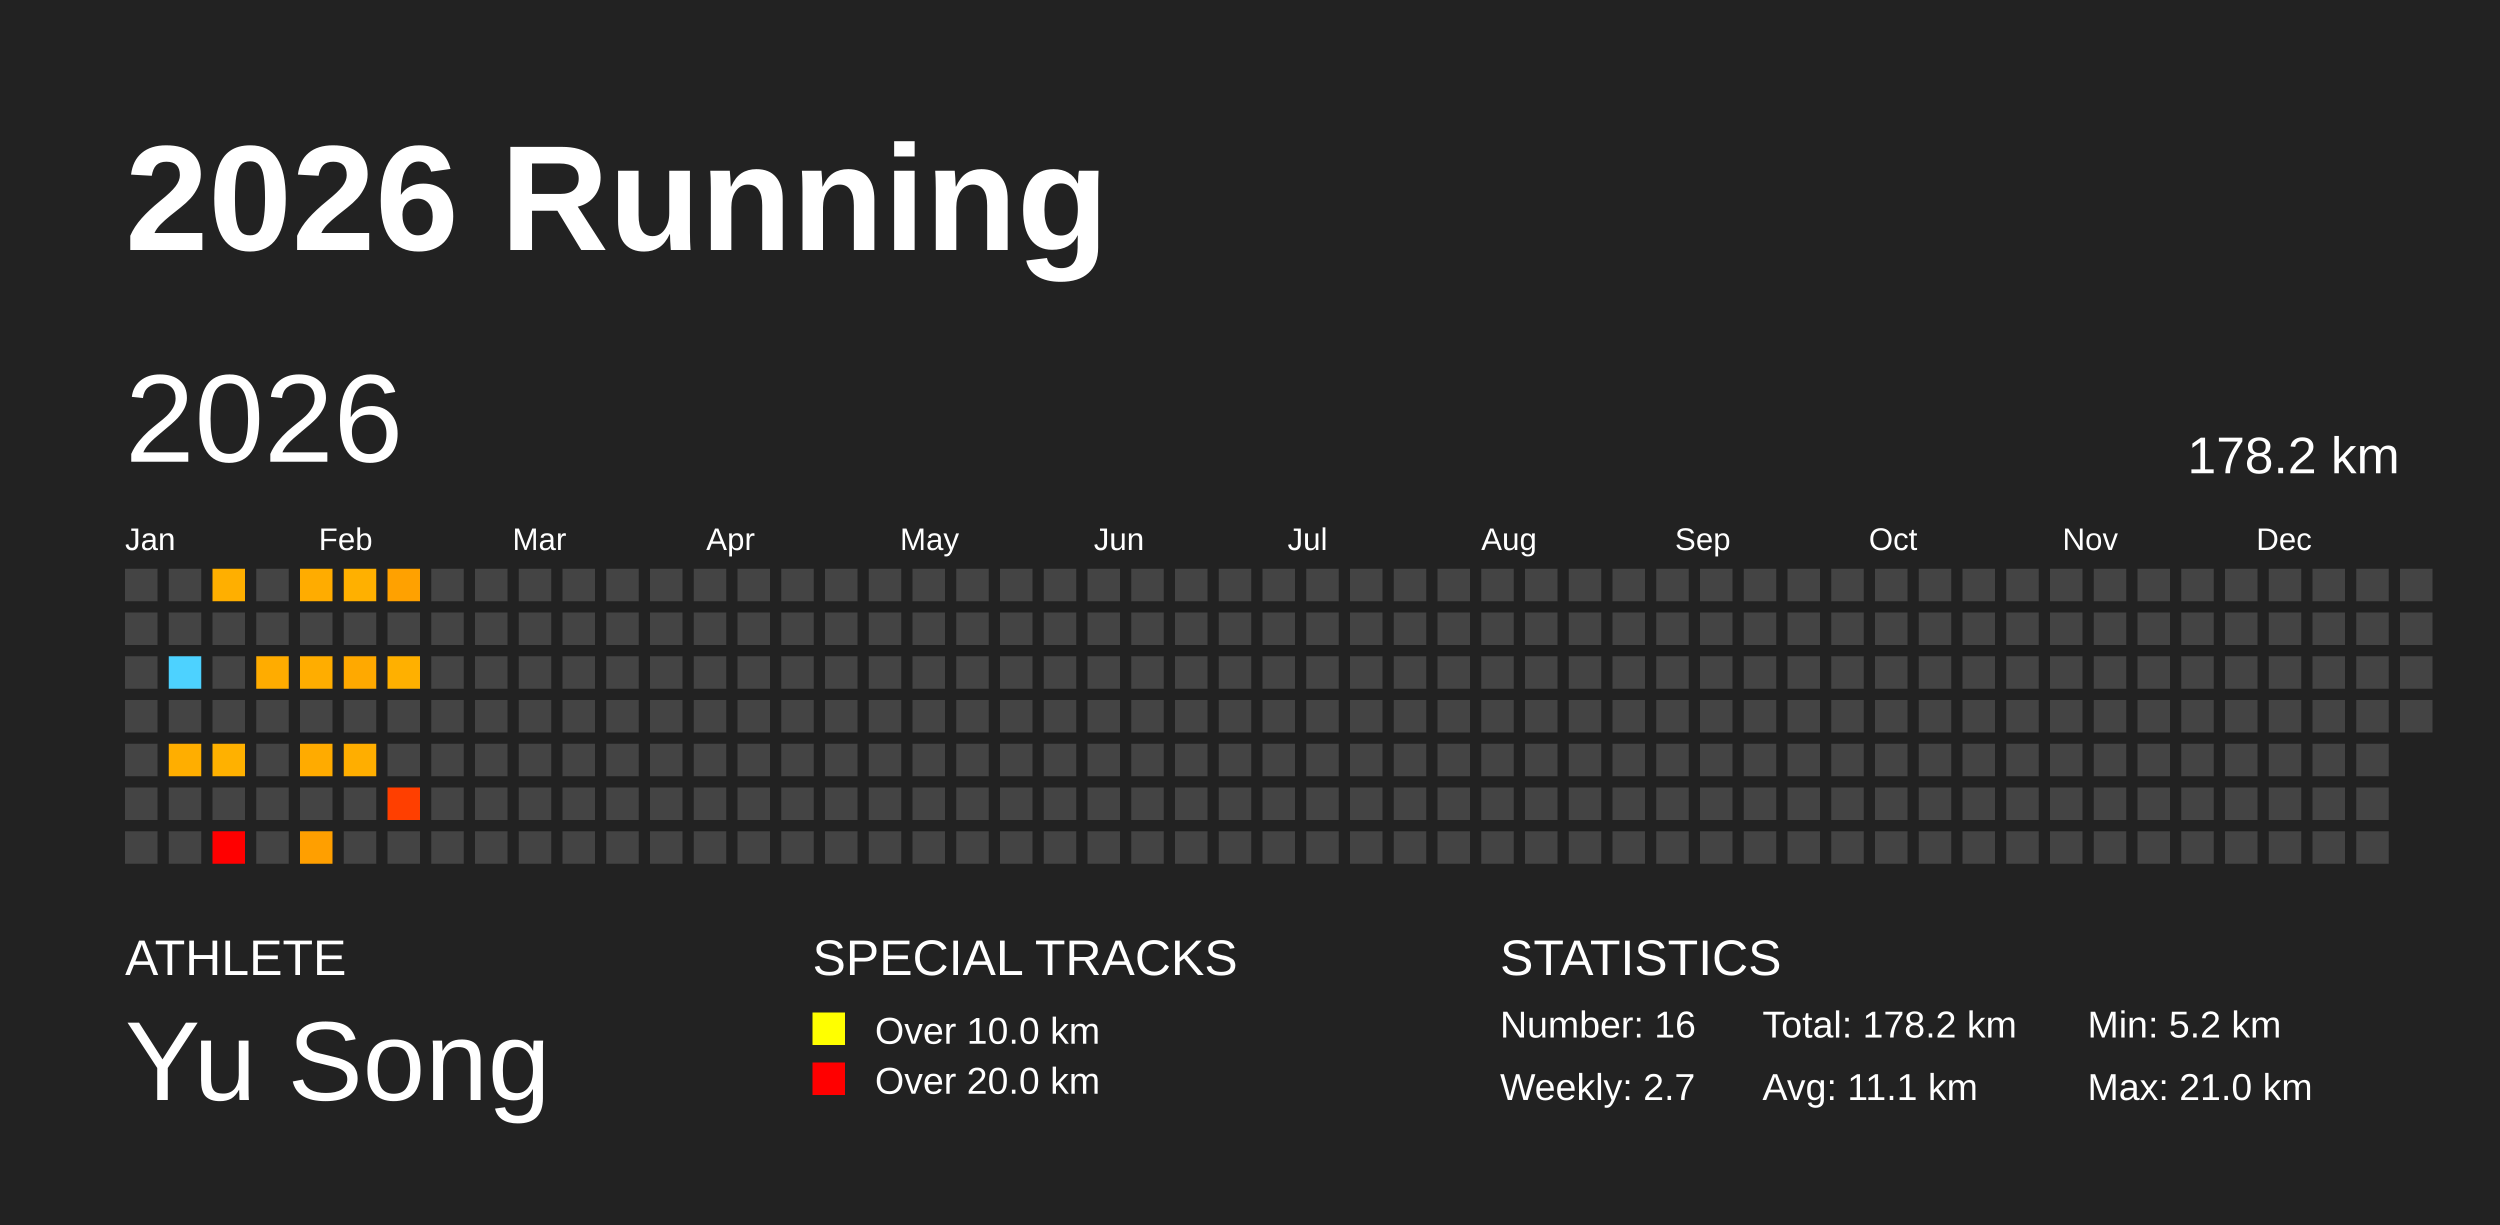
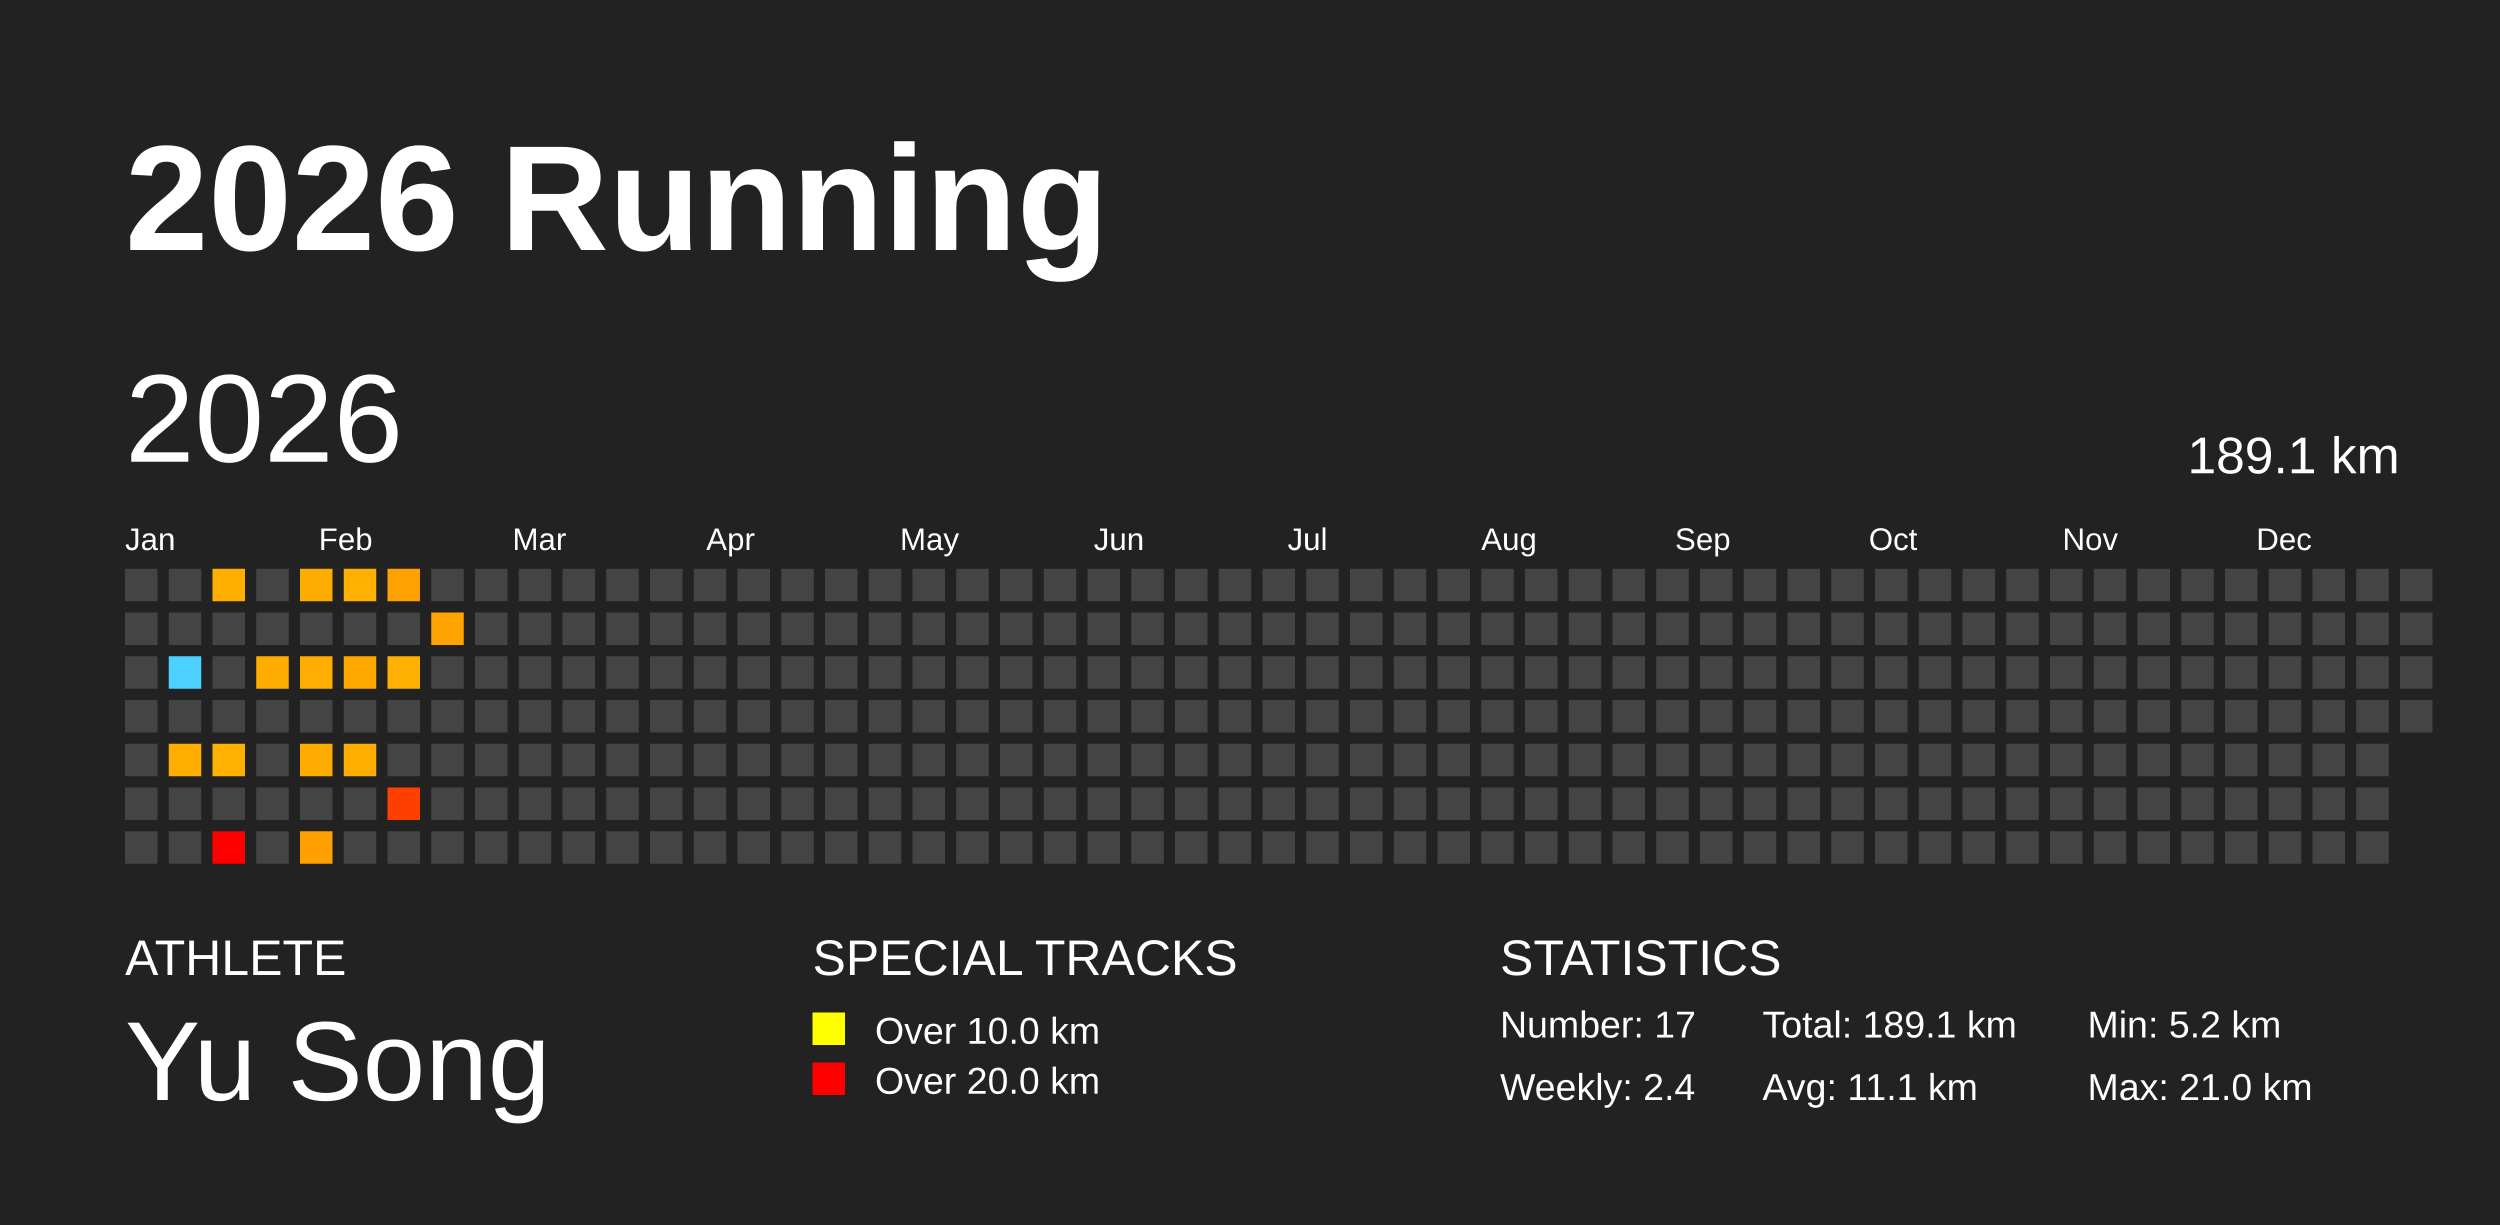
<svg xmlns="http://www.w3.org/2000/svg" baseProfile="full" height="98mm" version="1.1" viewBox="0,0,200,98" width="200mm">
  <defs />
  <rect fill="#222222" height="98" width="200" x="0" y="0" />
  <text fill="#FFFFFF" style="font-size:12px; font-family:Arial; font-weight:bold;" x="10" y="20">2026 Running</text>
  <text fill="#FFFFFF" style="font-size:4px; font-family:Arial" x="10" y="78">ATHLETE</text>
  <text fill="#FFFFFF" style="font-size:9px; font-family:Arial" x="10" y="88">Yu Song</text>
  <text fill="#FFFFFF" style="font-size:4px; font-family:Arial" x="65" y="78">SPECIAL TRACKS</text>
  <rect fill="yellow" height="2.6" width="2.6" x="65" y="81" />
  <text fill="#FFFFFF" style="font-size:3px; font-family:Arial" x="70" y="83.5">Over 10.0 km</text>
  <rect fill="red" height="2.6" width="2.6" x="65" y="85" />
  <text fill="#FFFFFF" style="font-size:3px; font-family:Arial" x="70" y="87.5">Over 20.0 km</text>
  <text fill="#FFFFFF" style="font-size:4px; font-family:Arial" x="120" y="78">STATISTICS</text>
-   <text fill="#FFFFFF" style="font-size:3px; font-family:Arial" x="120" y="83">Number: 16</text>
-   <text fill="#FFFFFF" style="font-size:3px; font-family:Arial" x="120" y="88">Weekly: 2.7</text>
-   <text fill="#FFFFFF" style="font-size:3px; font-family:Arial" x="141" y="83">Total: 178.2 km</text>
+   <text fill="#FFFFFF" style="font-size:3px; font-family:Arial" x="120" y="83">Number: 17</text>
+   <text fill="#FFFFFF" style="font-size:3px; font-family:Arial" x="120" y="88">Weekly: 2.4</text>
+   <text fill="#FFFFFF" style="font-size:3px; font-family:Arial" x="141" y="83">Total: 189.1 km</text>
  <text fill="#FFFFFF" style="font-size:3px; font-family:Arial" x="141" y="88">Avg: 11.1 km</text>
  <text fill="#FFFFFF" style="font-size:3px; font-family:Arial" x="167" y="83">Min: 5.2 km</text>
  <text fill="#FFFFFF" style="font-size:3px; font-family:Arial" x="167" y="88">Max: 21.0 km</text>
  <text dominant-baseline="hanging" fill="#FFFFFF" style="font-size:10.0px; font-family:Arial;" x="10" y="30">2026</text>
-   <text dominant-baseline="hanging" fill="#FFFFFF" style="font-size:4.125px; font-family:Arial;" x="175" y="35">178.2 km</text>
+   <text dominant-baseline="hanging" fill="#FFFFFF" style="font-size:4.125px; font-family:Arial;" x="175" y="35">189.1 km</text>
  <text fill="#FFFFFF" style="font-size:2.5px; font-family:Arial" x="10.0" y="44">Jan</text>
  <text fill="#FFFFFF" style="font-size:2.5px; font-family:Arial" x="25.5" y="44">Feb</text>
  <text fill="#FFFFFF" style="font-size:2.5px; font-family:Arial" x="41.0" y="44">Mar</text>
  <text fill="#FFFFFF" style="font-size:2.5px; font-family:Arial" x="56.5" y="44">Apr</text>
  <text fill="#FFFFFF" style="font-size:2.5px; font-family:Arial" x="72.0" y="44">May</text>
  <text fill="#FFFFFF" style="font-size:2.5px; font-family:Arial" x="87.5" y="44">Jun</text>
  <text fill="#FFFFFF" style="font-size:2.5px; font-family:Arial" x="103.0" y="44">Jul</text>
  <text fill="#FFFFFF" style="font-size:2.5px; font-family:Arial" x="118.5" y="44">Aug</text>
  <text fill="#FFFFFF" style="font-size:2.5px; font-family:Arial" x="134.0" y="44">Sep</text>
  <text fill="#FFFFFF" style="font-size:2.5px; font-family:Arial" x="149.5" y="44">Oct</text>
  <text fill="#FFFFFF" style="font-size:2.5px; font-family:Arial" x="165.0" y="44">Nov</text>
  <text fill="#FFFFFF" style="font-size:2.5px; font-family:Arial" x="180.5" y="44">Dec</text>
  <rect fill="#444444" height="2.6" width="2.6" x="10.0" y="45.5" />
  <rect fill="#444444" height="2.6" width="2.6" x="10.0" y="49.0" />
  <rect fill="#444444" height="2.6" width="2.6" x="10.0" y="52.5" />
  <rect fill="#444444" height="2.6" width="2.6" x="10.0" y="56.0" />
  <rect fill="#444444" height="2.6" width="2.6" x="10.0" y="59.5" />
  <rect fill="#444444" height="2.6" width="2.6" x="10.0" y="63.0" />
  <rect fill="#444444" height="2.6" width="2.6" x="10.0" y="66.5" />
  <rect fill="#444444" height="2.6" width="2.6" x="13.5" y="45.5" />
  <rect fill="#444444" height="2.6" width="2.6" x="13.5" y="49.0" />
  <rect fill="#4dd2ff" height="2.6" width="2.6" x="13.5" y="52.5" />
  <rect fill="#444444" height="2.6" width="2.6" x="13.5" y="56.0" />
  <rect fill="#ffae00" height="2.6" width="2.6" x="13.5" y="59.5" />
  <rect fill="#444444" height="2.6" width="2.6" x="13.5" y="63.0" />
  <rect fill="#444444" height="2.6" width="2.6" x="13.5" y="66.5" />
  <rect fill="#ffaf00" height="2.6" width="2.6" x="17.0" y="45.5" />
  <rect fill="#444444" height="2.6" width="2.6" x="17.0" y="49.0" />
  <rect fill="#444444" height="2.6" width="2.6" x="17.0" y="52.5" />
  <rect fill="#444444" height="2.6" width="2.6" x="17.0" y="56.0" />
  <rect fill="#ffb100" height="2.6" width="2.6" x="17.0" y="59.5" />
  <rect fill="#444444" height="2.6" width="2.6" x="17.0" y="63.0" />
  <rect fill="red" height="2.6" width="2.6" x="17.0" y="66.5" />
  <rect fill="#444444" height="2.6" width="2.6" x="20.5" y="45.5" />
  <rect fill="#444444" height="2.6" width="2.6" x="20.5" y="49.0" />
  <rect fill="#ffac00" height="2.6" width="2.6" x="20.5" y="52.5" />
  <rect fill="#444444" height="2.6" width="2.6" x="20.5" y="56.0" />
  <rect fill="#444444" height="2.6" width="2.6" x="20.5" y="59.5" />
  <rect fill="#444444" height="2.6" width="2.6" x="20.5" y="63.0" />
  <rect fill="#444444" height="2.6" width="2.6" x="20.5" y="66.5" />
  <rect fill="#ffac00" height="2.6" width="2.6" x="24.0" y="45.5" />
  <rect fill="#444444" height="2.6" width="2.6" x="24.0" y="49.0" />
  <rect fill="#ffad00" height="2.6" width="2.6" x="24.0" y="52.5" />
  <rect fill="#444444" height="2.6" width="2.6" x="24.0" y="56.0" />
  <rect fill="#ffab00" height="2.6" width="2.6" x="24.0" y="59.5" />
  <rect fill="#444444" height="2.6" width="2.6" x="24.0" y="63.0" />
  <rect fill="#ff9f00" height="2.6" width="2.6" x="24.0" y="66.5" />
  <rect fill="#ffb000" height="2.6" width="2.6" x="27.5" y="45.5" />
  <rect fill="#444444" height="2.6" width="2.6" x="27.5" y="49.0" />
  <rect fill="#ffa900" height="2.6" width="2.6" x="27.5" y="52.5" />
  <rect fill="#444444" height="2.6" width="2.6" x="27.5" y="56.0" />
  <rect fill="#ffae00" height="2.6" width="2.6" x="27.5" y="59.5" />
  <rect fill="#444444" height="2.6" width="2.6" x="27.5" y="63.0" />
  <rect fill="#444444" height="2.6" width="2.6" x="27.5" y="66.5" />
  <rect fill="#ffa100" height="2.6" width="2.6" x="31.0" y="45.5" />
  <rect fill="#444444" height="2.6" width="2.6" x="31.0" y="49.0" />
  <rect fill="#ffb000" height="2.6" width="2.6" x="31.0" y="52.5" />
  <rect fill="#444444" height="2.6" width="2.6" x="31.0" y="56.0" />
  <rect fill="#444444" height="2.6" width="2.6" x="31.0" y="59.5" />
  <rect fill="#ff3f00" height="2.6" width="2.6" x="31.0" y="63.0" />
  <rect fill="#444444" height="2.6" width="2.6" x="31.0" y="66.5" />
  <rect fill="#444444" height="2.6" width="2.6" x="34.5" y="45.5" />
-   <rect fill="#444444" height="2.6" width="2.6" x="34.5" y="49.0" />
+   <rect fill="#ffa300" height="2.6" width="2.6" x="34.5" y="49.0" />
  <rect fill="#444444" height="2.6" width="2.6" x="34.5" y="52.5" />
  <rect fill="#444444" height="2.6" width="2.6" x="34.5" y="56.0" />
  <rect fill="#444444" height="2.6" width="2.6" x="34.5" y="59.5" />
  <rect fill="#444444" height="2.6" width="2.6" x="34.5" y="63.0" />
  <rect fill="#444444" height="2.6" width="2.6" x="34.5" y="66.5" />
  <rect fill="#444444" height="2.6" width="2.6" x="38.0" y="45.5" />
  <rect fill="#444444" height="2.6" width="2.6" x="38.0" y="49.0" />
  <rect fill="#444444" height="2.6" width="2.6" x="38.0" y="52.5" />
  <rect fill="#444444" height="2.6" width="2.6" x="38.0" y="56.0" />
  <rect fill="#444444" height="2.6" width="2.6" x="38.0" y="59.5" />
  <rect fill="#444444" height="2.6" width="2.6" x="38.0" y="63.0" />
  <rect fill="#444444" height="2.6" width="2.6" x="38.0" y="66.5" />
  <rect fill="#444444" height="2.6" width="2.6" x="41.5" y="45.5" />
  <rect fill="#444444" height="2.6" width="2.6" x="41.5" y="49.0" />
  <rect fill="#444444" height="2.6" width="2.6" x="41.5" y="52.5" />
  <rect fill="#444444" height="2.6" width="2.6" x="41.5" y="56.0" />
  <rect fill="#444444" height="2.6" width="2.6" x="41.5" y="59.5" />
  <rect fill="#444444" height="2.6" width="2.6" x="41.5" y="63.0" />
  <rect fill="#444444" height="2.6" width="2.6" x="41.5" y="66.5" />
  <rect fill="#444444" height="2.6" width="2.6" x="45.0" y="45.5" />
  <rect fill="#444444" height="2.6" width="2.6" x="45.0" y="49.0" />
  <rect fill="#444444" height="2.6" width="2.6" x="45.0" y="52.5" />
  <rect fill="#444444" height="2.6" width="2.6" x="45.0" y="56.0" />
  <rect fill="#444444" height="2.6" width="2.6" x="45.0" y="59.5" />
  <rect fill="#444444" height="2.6" width="2.6" x="45.0" y="63.0" />
  <rect fill="#444444" height="2.6" width="2.6" x="45.0" y="66.5" />
  <rect fill="#444444" height="2.6" width="2.6" x="48.5" y="45.5" />
  <rect fill="#444444" height="2.6" width="2.6" x="48.5" y="49.0" />
  <rect fill="#444444" height="2.6" width="2.6" x="48.5" y="52.5" />
  <rect fill="#444444" height="2.6" width="2.6" x="48.5" y="56.0" />
  <rect fill="#444444" height="2.6" width="2.6" x="48.5" y="59.5" />
  <rect fill="#444444" height="2.6" width="2.6" x="48.5" y="63.0" />
  <rect fill="#444444" height="2.6" width="2.6" x="48.5" y="66.5" />
  <rect fill="#444444" height="2.6" width="2.6" x="52.0" y="45.5" />
  <rect fill="#444444" height="2.6" width="2.6" x="52.0" y="49.0" />
  <rect fill="#444444" height="2.6" width="2.6" x="52.0" y="52.5" />
  <rect fill="#444444" height="2.6" width="2.6" x="52.0" y="56.0" />
  <rect fill="#444444" height="2.6" width="2.6" x="52.0" y="59.5" />
  <rect fill="#444444" height="2.6" width="2.6" x="52.0" y="63.0" />
  <rect fill="#444444" height="2.6" width="2.6" x="52.0" y="66.5" />
  <rect fill="#444444" height="2.6" width="2.6" x="55.5" y="45.5" />
  <rect fill="#444444" height="2.6" width="2.6" x="55.5" y="49.0" />
  <rect fill="#444444" height="2.6" width="2.6" x="55.5" y="52.5" />
  <rect fill="#444444" height="2.6" width="2.6" x="55.5" y="56.0" />
  <rect fill="#444444" height="2.6" width="2.6" x="55.5" y="59.5" />
  <rect fill="#444444" height="2.6" width="2.6" x="55.5" y="63.0" />
  <rect fill="#444444" height="2.6" width="2.6" x="55.5" y="66.5" />
  <rect fill="#444444" height="2.6" width="2.6" x="59.0" y="45.5" />
  <rect fill="#444444" height="2.6" width="2.6" x="59.0" y="49.0" />
  <rect fill="#444444" height="2.6" width="2.6" x="59.0" y="52.5" />
  <rect fill="#444444" height="2.6" width="2.6" x="59.0" y="56.0" />
  <rect fill="#444444" height="2.6" width="2.6" x="59.0" y="59.5" />
  <rect fill="#444444" height="2.6" width="2.6" x="59.0" y="63.0" />
  <rect fill="#444444" height="2.6" width="2.6" x="59.0" y="66.5" />
  <rect fill="#444444" height="2.6" width="2.6" x="62.5" y="45.5" />
  <rect fill="#444444" height="2.6" width="2.6" x="62.5" y="49.0" />
  <rect fill="#444444" height="2.6" width="2.6" x="62.5" y="52.5" />
  <rect fill="#444444" height="2.6" width="2.6" x="62.5" y="56.0" />
  <rect fill="#444444" height="2.6" width="2.6" x="62.5" y="59.5" />
  <rect fill="#444444" height="2.6" width="2.6" x="62.5" y="63.0" />
  <rect fill="#444444" height="2.6" width="2.6" x="62.5" y="66.5" />
  <rect fill="#444444" height="2.6" width="2.6" x="66.0" y="45.5" />
  <rect fill="#444444" height="2.6" width="2.6" x="66.0" y="49.0" />
  <rect fill="#444444" height="2.6" width="2.6" x="66.0" y="52.5" />
  <rect fill="#444444" height="2.6" width="2.6" x="66.0" y="56.0" />
  <rect fill="#444444" height="2.6" width="2.6" x="66.0" y="59.5" />
  <rect fill="#444444" height="2.6" width="2.6" x="66.0" y="63.0" />
  <rect fill="#444444" height="2.6" width="2.6" x="66.0" y="66.5" />
  <rect fill="#444444" height="2.6" width="2.6" x="69.5" y="45.5" />
  <rect fill="#444444" height="2.6" width="2.6" x="69.5" y="49.0" />
  <rect fill="#444444" height="2.6" width="2.6" x="69.5" y="52.5" />
  <rect fill="#444444" height="2.6" width="2.6" x="69.5" y="56.0" />
  <rect fill="#444444" height="2.6" width="2.6" x="69.5" y="59.5" />
  <rect fill="#444444" height="2.6" width="2.6" x="69.5" y="63.0" />
  <rect fill="#444444" height="2.6" width="2.6" x="69.5" y="66.5" />
  <rect fill="#444444" height="2.6" width="2.6" x="73.0" y="45.5" />
  <rect fill="#444444" height="2.6" width="2.6" x="73.0" y="49.0" />
  <rect fill="#444444" height="2.6" width="2.6" x="73.0" y="52.5" />
  <rect fill="#444444" height="2.6" width="2.6" x="73.0" y="56.0" />
  <rect fill="#444444" height="2.6" width="2.6" x="73.0" y="59.5" />
  <rect fill="#444444" height="2.6" width="2.6" x="73.0" y="63.0" />
  <rect fill="#444444" height="2.6" width="2.6" x="73.0" y="66.5" />
  <rect fill="#444444" height="2.6" width="2.6" x="76.5" y="45.5" />
  <rect fill="#444444" height="2.6" width="2.6" x="76.5" y="49.0" />
  <rect fill="#444444" height="2.6" width="2.6" x="76.5" y="52.5" />
  <rect fill="#444444" height="2.6" width="2.6" x="76.5" y="56.0" />
  <rect fill="#444444" height="2.6" width="2.6" x="76.5" y="59.5" />
  <rect fill="#444444" height="2.6" width="2.6" x="76.5" y="63.0" />
  <rect fill="#444444" height="2.6" width="2.6" x="76.5" y="66.5" />
  <rect fill="#444444" height="2.6" width="2.6" x="80.0" y="45.5" />
  <rect fill="#444444" height="2.6" width="2.6" x="80.0" y="49.0" />
  <rect fill="#444444" height="2.6" width="2.6" x="80.0" y="52.5" />
  <rect fill="#444444" height="2.6" width="2.6" x="80.0" y="56.0" />
  <rect fill="#444444" height="2.6" width="2.6" x="80.0" y="59.5" />
  <rect fill="#444444" height="2.6" width="2.6" x="80.0" y="63.0" />
  <rect fill="#444444" height="2.6" width="2.6" x="80.0" y="66.5" />
  <rect fill="#444444" height="2.6" width="2.6" x="83.5" y="45.5" />
  <rect fill="#444444" height="2.6" width="2.6" x="83.5" y="49.0" />
  <rect fill="#444444" height="2.6" width="2.6" x="83.5" y="52.5" />
  <rect fill="#444444" height="2.6" width="2.6" x="83.5" y="56.0" />
  <rect fill="#444444" height="2.6" width="2.6" x="83.5" y="59.5" />
  <rect fill="#444444" height="2.6" width="2.6" x="83.5" y="63.0" />
  <rect fill="#444444" height="2.6" width="2.6" x="83.5" y="66.5" />
  <rect fill="#444444" height="2.6" width="2.6" x="87.0" y="45.5" />
  <rect fill="#444444" height="2.6" width="2.6" x="87.0" y="49.0" />
  <rect fill="#444444" height="2.6" width="2.6" x="87.0" y="52.5" />
  <rect fill="#444444" height="2.6" width="2.6" x="87.0" y="56.0" />
  <rect fill="#444444" height="2.6" width="2.6" x="87.0" y="59.5" />
  <rect fill="#444444" height="2.6" width="2.6" x="87.0" y="63.0" />
  <rect fill="#444444" height="2.6" width="2.6" x="87.0" y="66.5" />
  <rect fill="#444444" height="2.6" width="2.6" x="90.5" y="45.5" />
  <rect fill="#444444" height="2.6" width="2.6" x="90.5" y="49.0" />
  <rect fill="#444444" height="2.6" width="2.6" x="90.5" y="52.5" />
  <rect fill="#444444" height="2.6" width="2.6" x="90.5" y="56.0" />
  <rect fill="#444444" height="2.6" width="2.6" x="90.5" y="59.5" />
  <rect fill="#444444" height="2.6" width="2.6" x="90.5" y="63.0" />
  <rect fill="#444444" height="2.6" width="2.6" x="90.5" y="66.5" />
  <rect fill="#444444" height="2.6" width="2.6" x="94.0" y="45.5" />
  <rect fill="#444444" height="2.6" width="2.6" x="94.0" y="49.0" />
  <rect fill="#444444" height="2.6" width="2.6" x="94.0" y="52.5" />
  <rect fill="#444444" height="2.6" width="2.6" x="94.0" y="56.0" />
  <rect fill="#444444" height="2.6" width="2.6" x="94.0" y="59.5" />
  <rect fill="#444444" height="2.6" width="2.6" x="94.0" y="63.0" />
  <rect fill="#444444" height="2.6" width="2.6" x="94.0" y="66.5" />
  <rect fill="#444444" height="2.6" width="2.6" x="97.5" y="45.5" />
  <rect fill="#444444" height="2.6" width="2.6" x="97.5" y="49.0" />
  <rect fill="#444444" height="2.6" width="2.6" x="97.5" y="52.5" />
  <rect fill="#444444" height="2.6" width="2.6" x="97.5" y="56.0" />
  <rect fill="#444444" height="2.6" width="2.6" x="97.5" y="59.5" />
  <rect fill="#444444" height="2.6" width="2.6" x="97.5" y="63.0" />
  <rect fill="#444444" height="2.6" width="2.6" x="97.5" y="66.5" />
  <rect fill="#444444" height="2.6" width="2.6" x="101.0" y="45.5" />
  <rect fill="#444444" height="2.6" width="2.6" x="101.0" y="49.0" />
  <rect fill="#444444" height="2.6" width="2.6" x="101.0" y="52.5" />
  <rect fill="#444444" height="2.6" width="2.6" x="101.0" y="56.0" />
  <rect fill="#444444" height="2.6" width="2.6" x="101.0" y="59.5" />
  <rect fill="#444444" height="2.6" width="2.6" x="101.0" y="63.0" />
  <rect fill="#444444" height="2.6" width="2.6" x="101.0" y="66.5" />
  <rect fill="#444444" height="2.6" width="2.6" x="104.5" y="45.5" />
  <rect fill="#444444" height="2.6" width="2.6" x="104.5" y="49.0" />
  <rect fill="#444444" height="2.6" width="2.6" x="104.5" y="52.5" />
  <rect fill="#444444" height="2.6" width="2.6" x="104.5" y="56.0" />
  <rect fill="#444444" height="2.6" width="2.6" x="104.5" y="59.5" />
  <rect fill="#444444" height="2.6" width="2.6" x="104.5" y="63.0" />
  <rect fill="#444444" height="2.6" width="2.6" x="104.5" y="66.5" />
  <rect fill="#444444" height="2.6" width="2.6" x="108.0" y="45.5" />
  <rect fill="#444444" height="2.6" width="2.6" x="108.0" y="49.0" />
  <rect fill="#444444" height="2.6" width="2.6" x="108.0" y="52.5" />
  <rect fill="#444444" height="2.6" width="2.6" x="108.0" y="56.0" />
  <rect fill="#444444" height="2.6" width="2.6" x="108.0" y="59.5" />
  <rect fill="#444444" height="2.6" width="2.6" x="108.0" y="63.0" />
  <rect fill="#444444" height="2.6" width="2.6" x="108.0" y="66.5" />
  <rect fill="#444444" height="2.6" width="2.6" x="111.5" y="45.5" />
  <rect fill="#444444" height="2.6" width="2.6" x="111.5" y="49.0" />
  <rect fill="#444444" height="2.6" width="2.6" x="111.5" y="52.5" />
  <rect fill="#444444" height="2.6" width="2.6" x="111.5" y="56.0" />
  <rect fill="#444444" height="2.6" width="2.6" x="111.5" y="59.5" />
  <rect fill="#444444" height="2.6" width="2.6" x="111.5" y="63.0" />
  <rect fill="#444444" height="2.6" width="2.6" x="111.5" y="66.5" />
  <rect fill="#444444" height="2.6" width="2.6" x="115.0" y="45.5" />
  <rect fill="#444444" height="2.6" width="2.6" x="115.0" y="49.0" />
  <rect fill="#444444" height="2.6" width="2.6" x="115.0" y="52.5" />
  <rect fill="#444444" height="2.6" width="2.6" x="115.0" y="56.0" />
  <rect fill="#444444" height="2.6" width="2.6" x="115.0" y="59.5" />
  <rect fill="#444444" height="2.6" width="2.6" x="115.0" y="63.0" />
  <rect fill="#444444" height="2.6" width="2.6" x="115.0" y="66.5" />
  <rect fill="#444444" height="2.6" width="2.6" x="118.5" y="45.5" />
  <rect fill="#444444" height="2.6" width="2.6" x="118.5" y="49.0" />
  <rect fill="#444444" height="2.6" width="2.6" x="118.5" y="52.5" />
  <rect fill="#444444" height="2.6" width="2.6" x="118.5" y="56.0" />
  <rect fill="#444444" height="2.6" width="2.6" x="118.5" y="59.5" />
  <rect fill="#444444" height="2.6" width="2.6" x="118.5" y="63.0" />
  <rect fill="#444444" height="2.6" width="2.6" x="118.5" y="66.5" />
  <rect fill="#444444" height="2.6" width="2.6" x="122.0" y="45.5" />
  <rect fill="#444444" height="2.6" width="2.6" x="122.0" y="49.0" />
  <rect fill="#444444" height="2.6" width="2.6" x="122.0" y="52.5" />
  <rect fill="#444444" height="2.6" width="2.6" x="122.0" y="56.0" />
  <rect fill="#444444" height="2.6" width="2.6" x="122.0" y="59.5" />
  <rect fill="#444444" height="2.6" width="2.6" x="122.0" y="63.0" />
  <rect fill="#444444" height="2.6" width="2.6" x="122.0" y="66.5" />
  <rect fill="#444444" height="2.6" width="2.6" x="125.5" y="45.5" />
  <rect fill="#444444" height="2.6" width="2.6" x="125.5" y="49.0" />
  <rect fill="#444444" height="2.6" width="2.6" x="125.5" y="52.5" />
  <rect fill="#444444" height="2.6" width="2.6" x="125.5" y="56.0" />
  <rect fill="#444444" height="2.6" width="2.6" x="125.5" y="59.5" />
  <rect fill="#444444" height="2.6" width="2.6" x="125.5" y="63.0" />
  <rect fill="#444444" height="2.6" width="2.6" x="125.5" y="66.5" />
  <rect fill="#444444" height="2.6" width="2.6" x="129.0" y="45.5" />
  <rect fill="#444444" height="2.6" width="2.6" x="129.0" y="49.0" />
  <rect fill="#444444" height="2.6" width="2.6" x="129.0" y="52.5" />
  <rect fill="#444444" height="2.6" width="2.6" x="129.0" y="56.0" />
  <rect fill="#444444" height="2.6" width="2.6" x="129.0" y="59.5" />
  <rect fill="#444444" height="2.6" width="2.6" x="129.0" y="63.0" />
  <rect fill="#444444" height="2.6" width="2.6" x="129.0" y="66.5" />
  <rect fill="#444444" height="2.6" width="2.6" x="132.5" y="45.5" />
  <rect fill="#444444" height="2.6" width="2.6" x="132.5" y="49.0" />
  <rect fill="#444444" height="2.6" width="2.6" x="132.5" y="52.5" />
  <rect fill="#444444" height="2.6" width="2.6" x="132.5" y="56.0" />
  <rect fill="#444444" height="2.6" width="2.6" x="132.5" y="59.5" />
  <rect fill="#444444" height="2.6" width="2.6" x="132.5" y="63.0" />
  <rect fill="#444444" height="2.6" width="2.6" x="132.5" y="66.5" />
  <rect fill="#444444" height="2.6" width="2.6" x="136.0" y="45.5" />
  <rect fill="#444444" height="2.6" width="2.6" x="136.0" y="49.0" />
  <rect fill="#444444" height="2.6" width="2.6" x="136.0" y="52.5" />
  <rect fill="#444444" height="2.6" width="2.6" x="136.0" y="56.0" />
  <rect fill="#444444" height="2.6" width="2.6" x="136.0" y="59.5" />
  <rect fill="#444444" height="2.6" width="2.6" x="136.0" y="63.0" />
  <rect fill="#444444" height="2.6" width="2.6" x="136.0" y="66.5" />
  <rect fill="#444444" height="2.6" width="2.6" x="139.5" y="45.5" />
  <rect fill="#444444" height="2.6" width="2.6" x="139.5" y="49.0" />
  <rect fill="#444444" height="2.6" width="2.6" x="139.5" y="52.5" />
  <rect fill="#444444" height="2.6" width="2.6" x="139.5" y="56.0" />
  <rect fill="#444444" height="2.6" width="2.6" x="139.5" y="59.5" />
  <rect fill="#444444" height="2.6" width="2.6" x="139.5" y="63.0" />
  <rect fill="#444444" height="2.6" width="2.6" x="139.5" y="66.5" />
  <rect fill="#444444" height="2.6" width="2.6" x="143.0" y="45.5" />
  <rect fill="#444444" height="2.6" width="2.6" x="143.0" y="49.0" />
  <rect fill="#444444" height="2.6" width="2.6" x="143.0" y="52.5" />
  <rect fill="#444444" height="2.6" width="2.6" x="143.0" y="56.0" />
  <rect fill="#444444" height="2.6" width="2.6" x="143.0" y="59.5" />
  <rect fill="#444444" height="2.6" width="2.6" x="143.0" y="63.0" />
  <rect fill="#444444" height="2.6" width="2.6" x="143.0" y="66.5" />
  <rect fill="#444444" height="2.6" width="2.6" x="146.5" y="45.5" />
  <rect fill="#444444" height="2.6" width="2.6" x="146.5" y="49.0" />
  <rect fill="#444444" height="2.6" width="2.6" x="146.5" y="52.5" />
  <rect fill="#444444" height="2.6" width="2.6" x="146.5" y="56.0" />
  <rect fill="#444444" height="2.6" width="2.6" x="146.5" y="59.5" />
  <rect fill="#444444" height="2.6" width="2.6" x="146.5" y="63.0" />
  <rect fill="#444444" height="2.6" width="2.6" x="146.5" y="66.5" />
  <rect fill="#444444" height="2.6" width="2.6" x="150.0" y="45.5" />
  <rect fill="#444444" height="2.6" width="2.6" x="150.0" y="49.0" />
  <rect fill="#444444" height="2.6" width="2.6" x="150.0" y="52.5" />
  <rect fill="#444444" height="2.6" width="2.6" x="150.0" y="56.0" />
  <rect fill="#444444" height="2.6" width="2.6" x="150.0" y="59.5" />
  <rect fill="#444444" height="2.6" width="2.6" x="150.0" y="63.0" />
  <rect fill="#444444" height="2.6" width="2.6" x="150.0" y="66.5" />
  <rect fill="#444444" height="2.6" width="2.6" x="153.5" y="45.5" />
  <rect fill="#444444" height="2.6" width="2.6" x="153.5" y="49.0" />
  <rect fill="#444444" height="2.6" width="2.6" x="153.5" y="52.5" />
  <rect fill="#444444" height="2.6" width="2.6" x="153.5" y="56.0" />
  <rect fill="#444444" height="2.6" width="2.6" x="153.5" y="59.5" />
  <rect fill="#444444" height="2.6" width="2.6" x="153.5" y="63.0" />
  <rect fill="#444444" height="2.6" width="2.6" x="153.5" y="66.5" />
  <rect fill="#444444" height="2.6" width="2.6" x="157.0" y="45.5" />
  <rect fill="#444444" height="2.6" width="2.6" x="157.0" y="49.0" />
  <rect fill="#444444" height="2.6" width="2.6" x="157.0" y="52.5" />
  <rect fill="#444444" height="2.6" width="2.6" x="157.0" y="56.0" />
  <rect fill="#444444" height="2.6" width="2.6" x="157.0" y="59.5" />
  <rect fill="#444444" height="2.6" width="2.6" x="157.0" y="63.0" />
  <rect fill="#444444" height="2.6" width="2.6" x="157.0" y="66.5" />
  <rect fill="#444444" height="2.6" width="2.6" x="160.5" y="45.5" />
  <rect fill="#444444" height="2.6" width="2.6" x="160.5" y="49.0" />
  <rect fill="#444444" height="2.6" width="2.6" x="160.5" y="52.5" />
  <rect fill="#444444" height="2.6" width="2.6" x="160.5" y="56.0" />
  <rect fill="#444444" height="2.6" width="2.6" x="160.5" y="59.5" />
  <rect fill="#444444" height="2.6" width="2.6" x="160.5" y="63.0" />
  <rect fill="#444444" height="2.6" width="2.6" x="160.5" y="66.5" />
  <rect fill="#444444" height="2.6" width="2.6" x="164.0" y="45.5" />
  <rect fill="#444444" height="2.6" width="2.6" x="164.0" y="49.0" />
  <rect fill="#444444" height="2.6" width="2.6" x="164.0" y="52.5" />
  <rect fill="#444444" height="2.6" width="2.6" x="164.0" y="56.0" />
  <rect fill="#444444" height="2.6" width="2.6" x="164.0" y="59.5" />
  <rect fill="#444444" height="2.6" width="2.6" x="164.0" y="63.0" />
  <rect fill="#444444" height="2.6" width="2.6" x="164.0" y="66.5" />
  <rect fill="#444444" height="2.6" width="2.6" x="167.5" y="45.5" />
  <rect fill="#444444" height="2.6" width="2.6" x="167.5" y="49.0" />
  <rect fill="#444444" height="2.6" width="2.6" x="167.5" y="52.5" />
  <rect fill="#444444" height="2.6" width="2.6" x="167.5" y="56.0" />
  <rect fill="#444444" height="2.6" width="2.6" x="167.5" y="59.5" />
  <rect fill="#444444" height="2.6" width="2.6" x="167.5" y="63.0" />
  <rect fill="#444444" height="2.6" width="2.6" x="167.5" y="66.5" />
  <rect fill="#444444" height="2.6" width="2.6" x="171.0" y="45.5" />
  <rect fill="#444444" height="2.6" width="2.6" x="171.0" y="49.0" />
  <rect fill="#444444" height="2.6" width="2.6" x="171.0" y="52.5" />
  <rect fill="#444444" height="2.6" width="2.6" x="171.0" y="56.0" />
  <rect fill="#444444" height="2.6" width="2.6" x="171.0" y="59.5" />
  <rect fill="#444444" height="2.6" width="2.6" x="171.0" y="63.0" />
  <rect fill="#444444" height="2.6" width="2.6" x="171.0" y="66.5" />
  <rect fill="#444444" height="2.6" width="2.6" x="174.5" y="45.5" />
  <rect fill="#444444" height="2.6" width="2.6" x="174.5" y="49.0" />
  <rect fill="#444444" height="2.6" width="2.6" x="174.5" y="52.5" />
  <rect fill="#444444" height="2.6" width="2.6" x="174.5" y="56.0" />
  <rect fill="#444444" height="2.6" width="2.6" x="174.5" y="59.5" />
  <rect fill="#444444" height="2.6" width="2.6" x="174.5" y="63.0" />
  <rect fill="#444444" height="2.6" width="2.6" x="174.5" y="66.5" />
  <rect fill="#444444" height="2.6" width="2.6" x="178.0" y="45.5" />
  <rect fill="#444444" height="2.6" width="2.6" x="178.0" y="49.0" />
  <rect fill="#444444" height="2.6" width="2.6" x="178.0" y="52.5" />
  <rect fill="#444444" height="2.6" width="2.6" x="178.0" y="56.0" />
  <rect fill="#444444" height="2.6" width="2.6" x="178.0" y="59.5" />
  <rect fill="#444444" height="2.6" width="2.6" x="178.0" y="63.0" />
  <rect fill="#444444" height="2.6" width="2.6" x="178.0" y="66.5" />
  <rect fill="#444444" height="2.6" width="2.6" x="181.5" y="45.5" />
  <rect fill="#444444" height="2.6" width="2.6" x="181.5" y="49.0" />
  <rect fill="#444444" height="2.6" width="2.6" x="181.5" y="52.5" />
  <rect fill="#444444" height="2.6" width="2.6" x="181.5" y="56.0" />
  <rect fill="#444444" height="2.6" width="2.6" x="181.5" y="59.5" />
  <rect fill="#444444" height="2.6" width="2.6" x="181.5" y="63.0" />
  <rect fill="#444444" height="2.6" width="2.6" x="181.5" y="66.5" />
  <rect fill="#444444" height="2.6" width="2.6" x="185.0" y="45.5" />
  <rect fill="#444444" height="2.6" width="2.6" x="185.0" y="49.0" />
  <rect fill="#444444" height="2.6" width="2.6" x="185.0" y="52.5" />
  <rect fill="#444444" height="2.6" width="2.6" x="185.0" y="56.0" />
  <rect fill="#444444" height="2.6" width="2.6" x="185.0" y="59.5" />
  <rect fill="#444444" height="2.6" width="2.6" x="185.0" y="63.0" />
  <rect fill="#444444" height="2.6" width="2.6" x="185.0" y="66.5" />
  <rect fill="#444444" height="2.6" width="2.6" x="188.5" y="45.5" />
  <rect fill="#444444" height="2.6" width="2.6" x="188.5" y="49.0" />
  <rect fill="#444444" height="2.6" width="2.6" x="188.5" y="52.5" />
  <rect fill="#444444" height="2.6" width="2.6" x="188.5" y="56.0" />
  <rect fill="#444444" height="2.6" width="2.6" x="188.5" y="59.5" />
  <rect fill="#444444" height="2.6" width="2.6" x="188.5" y="63.0" />
  <rect fill="#444444" height="2.6" width="2.6" x="188.5" y="66.5" />
  <rect fill="#444444" height="2.6" width="2.6" x="192.0" y="45.5" />
  <rect fill="#444444" height="2.6" width="2.6" x="192.0" y="49.0" />
  <rect fill="#444444" height="2.6" width="2.6" x="192.0" y="52.5" />
  <rect fill="#444444" height="2.6" width="2.6" x="192.0" y="56.0" />
</svg>
